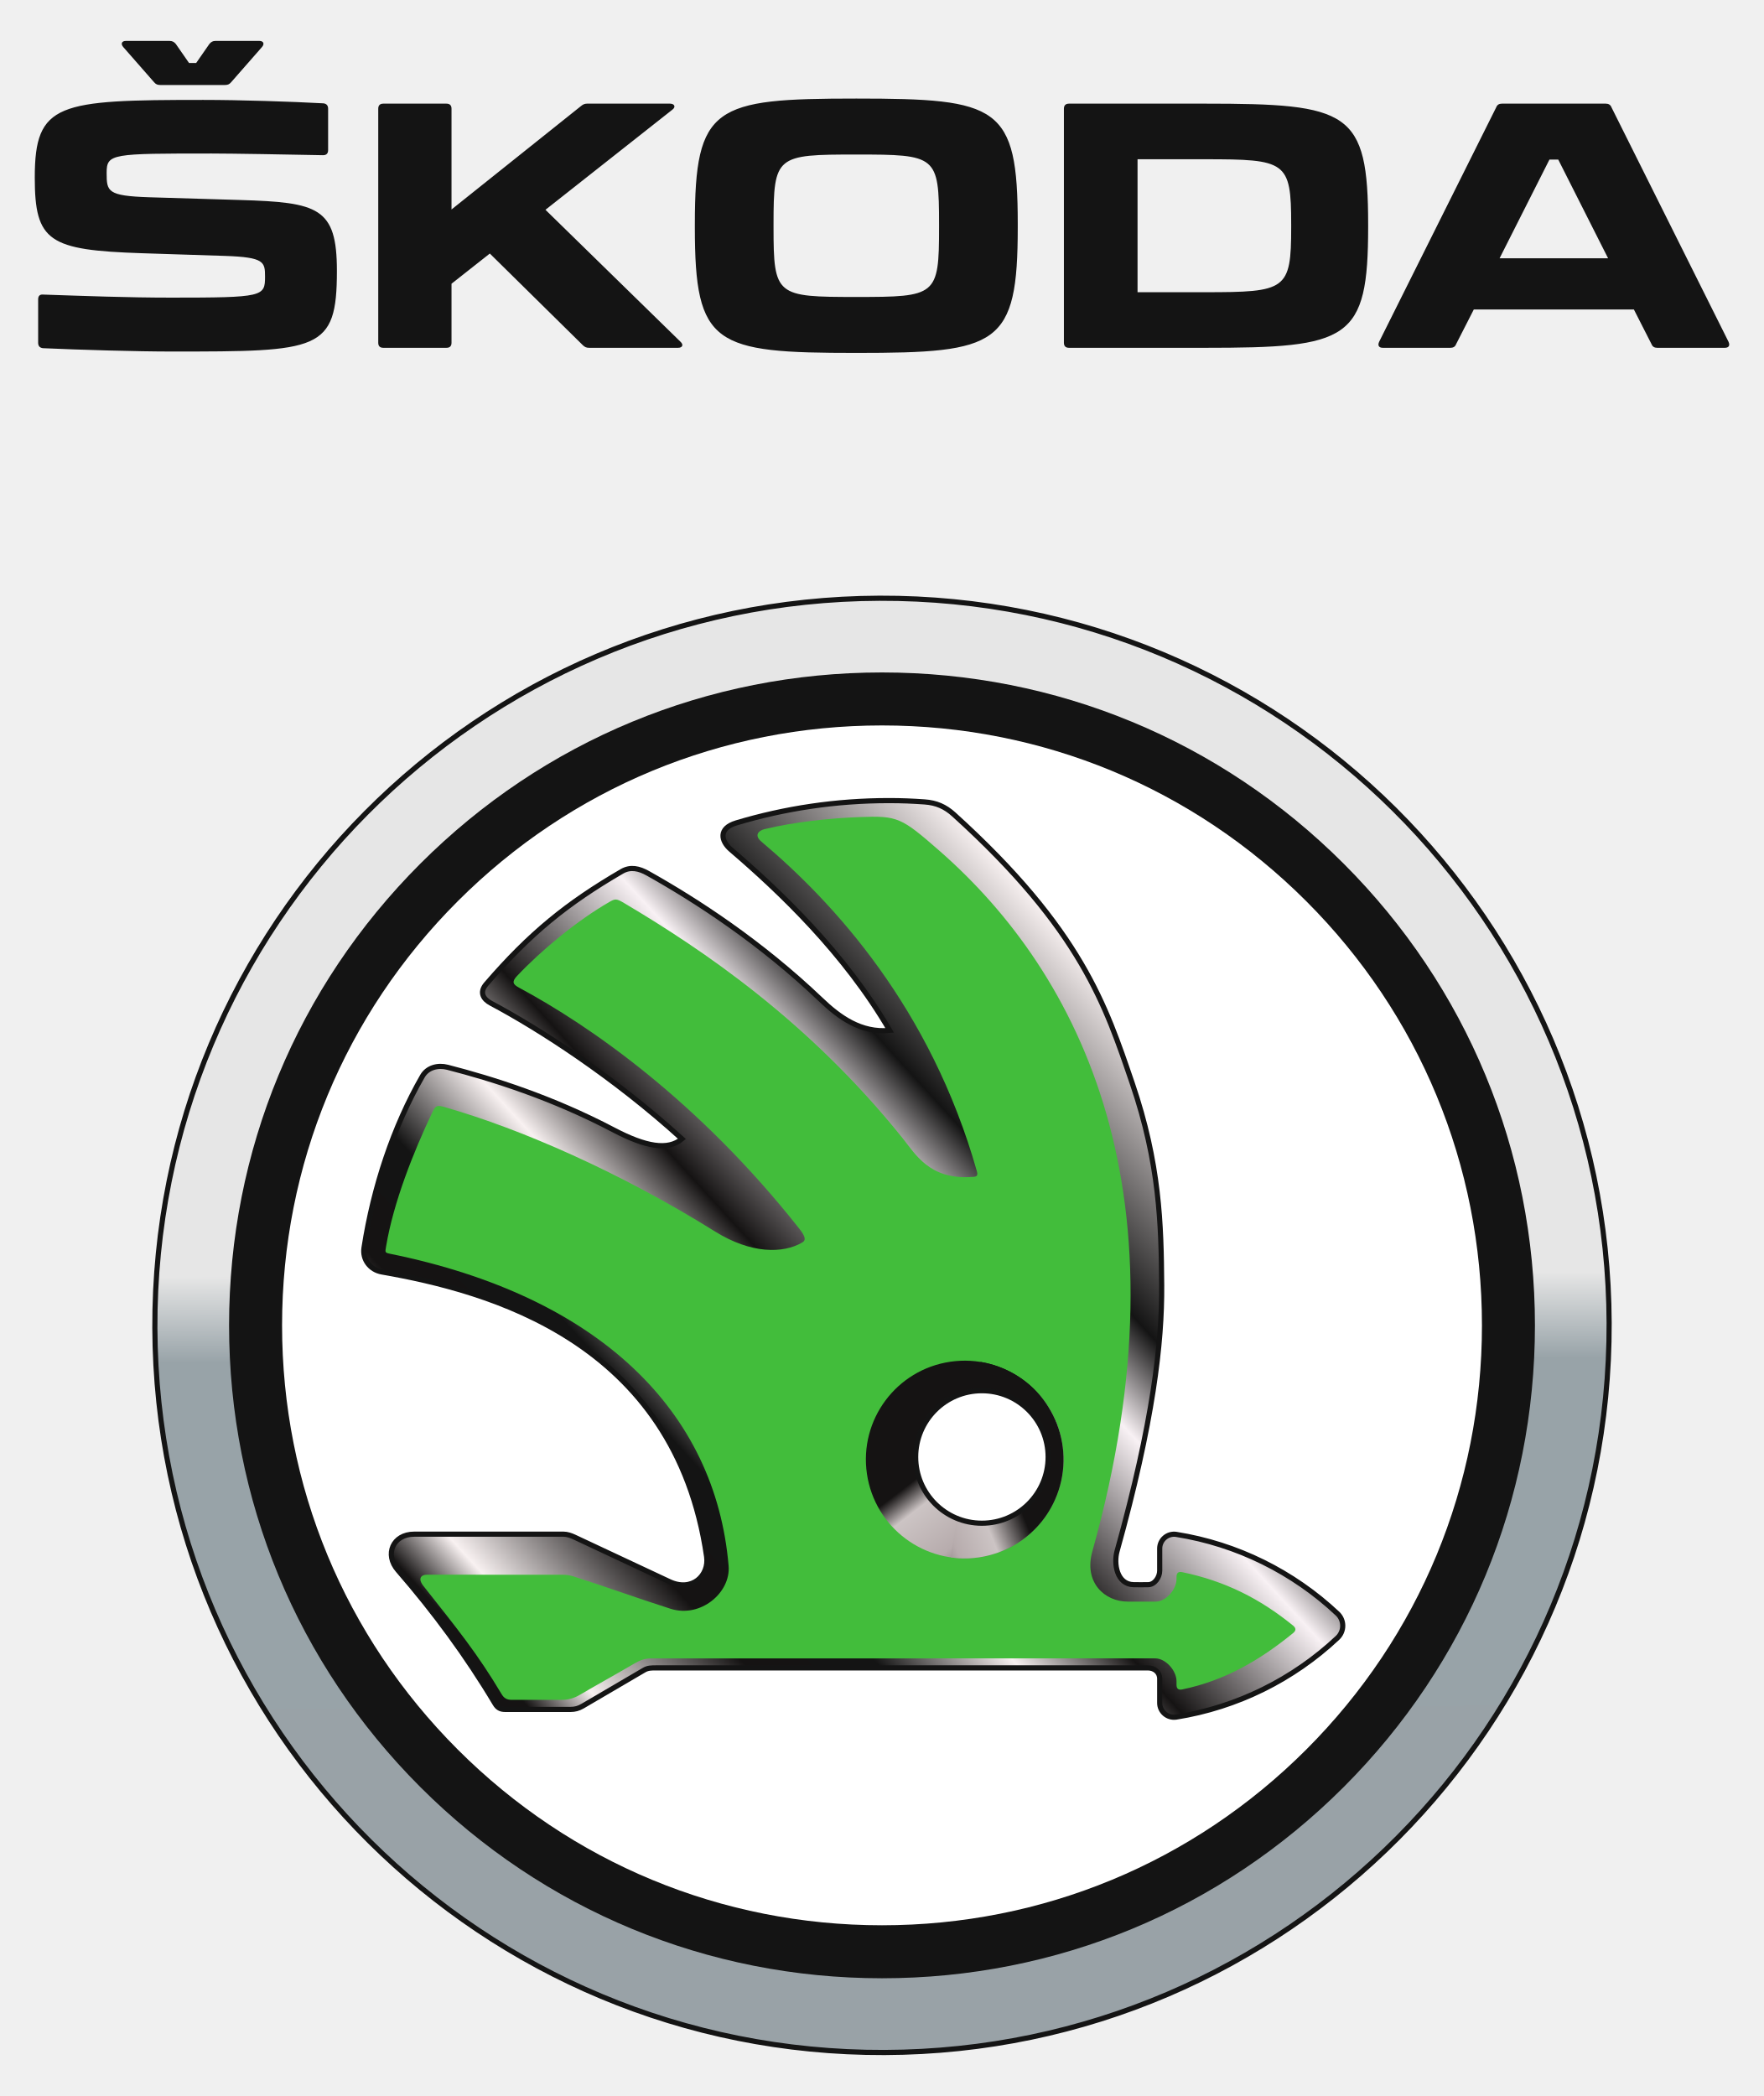
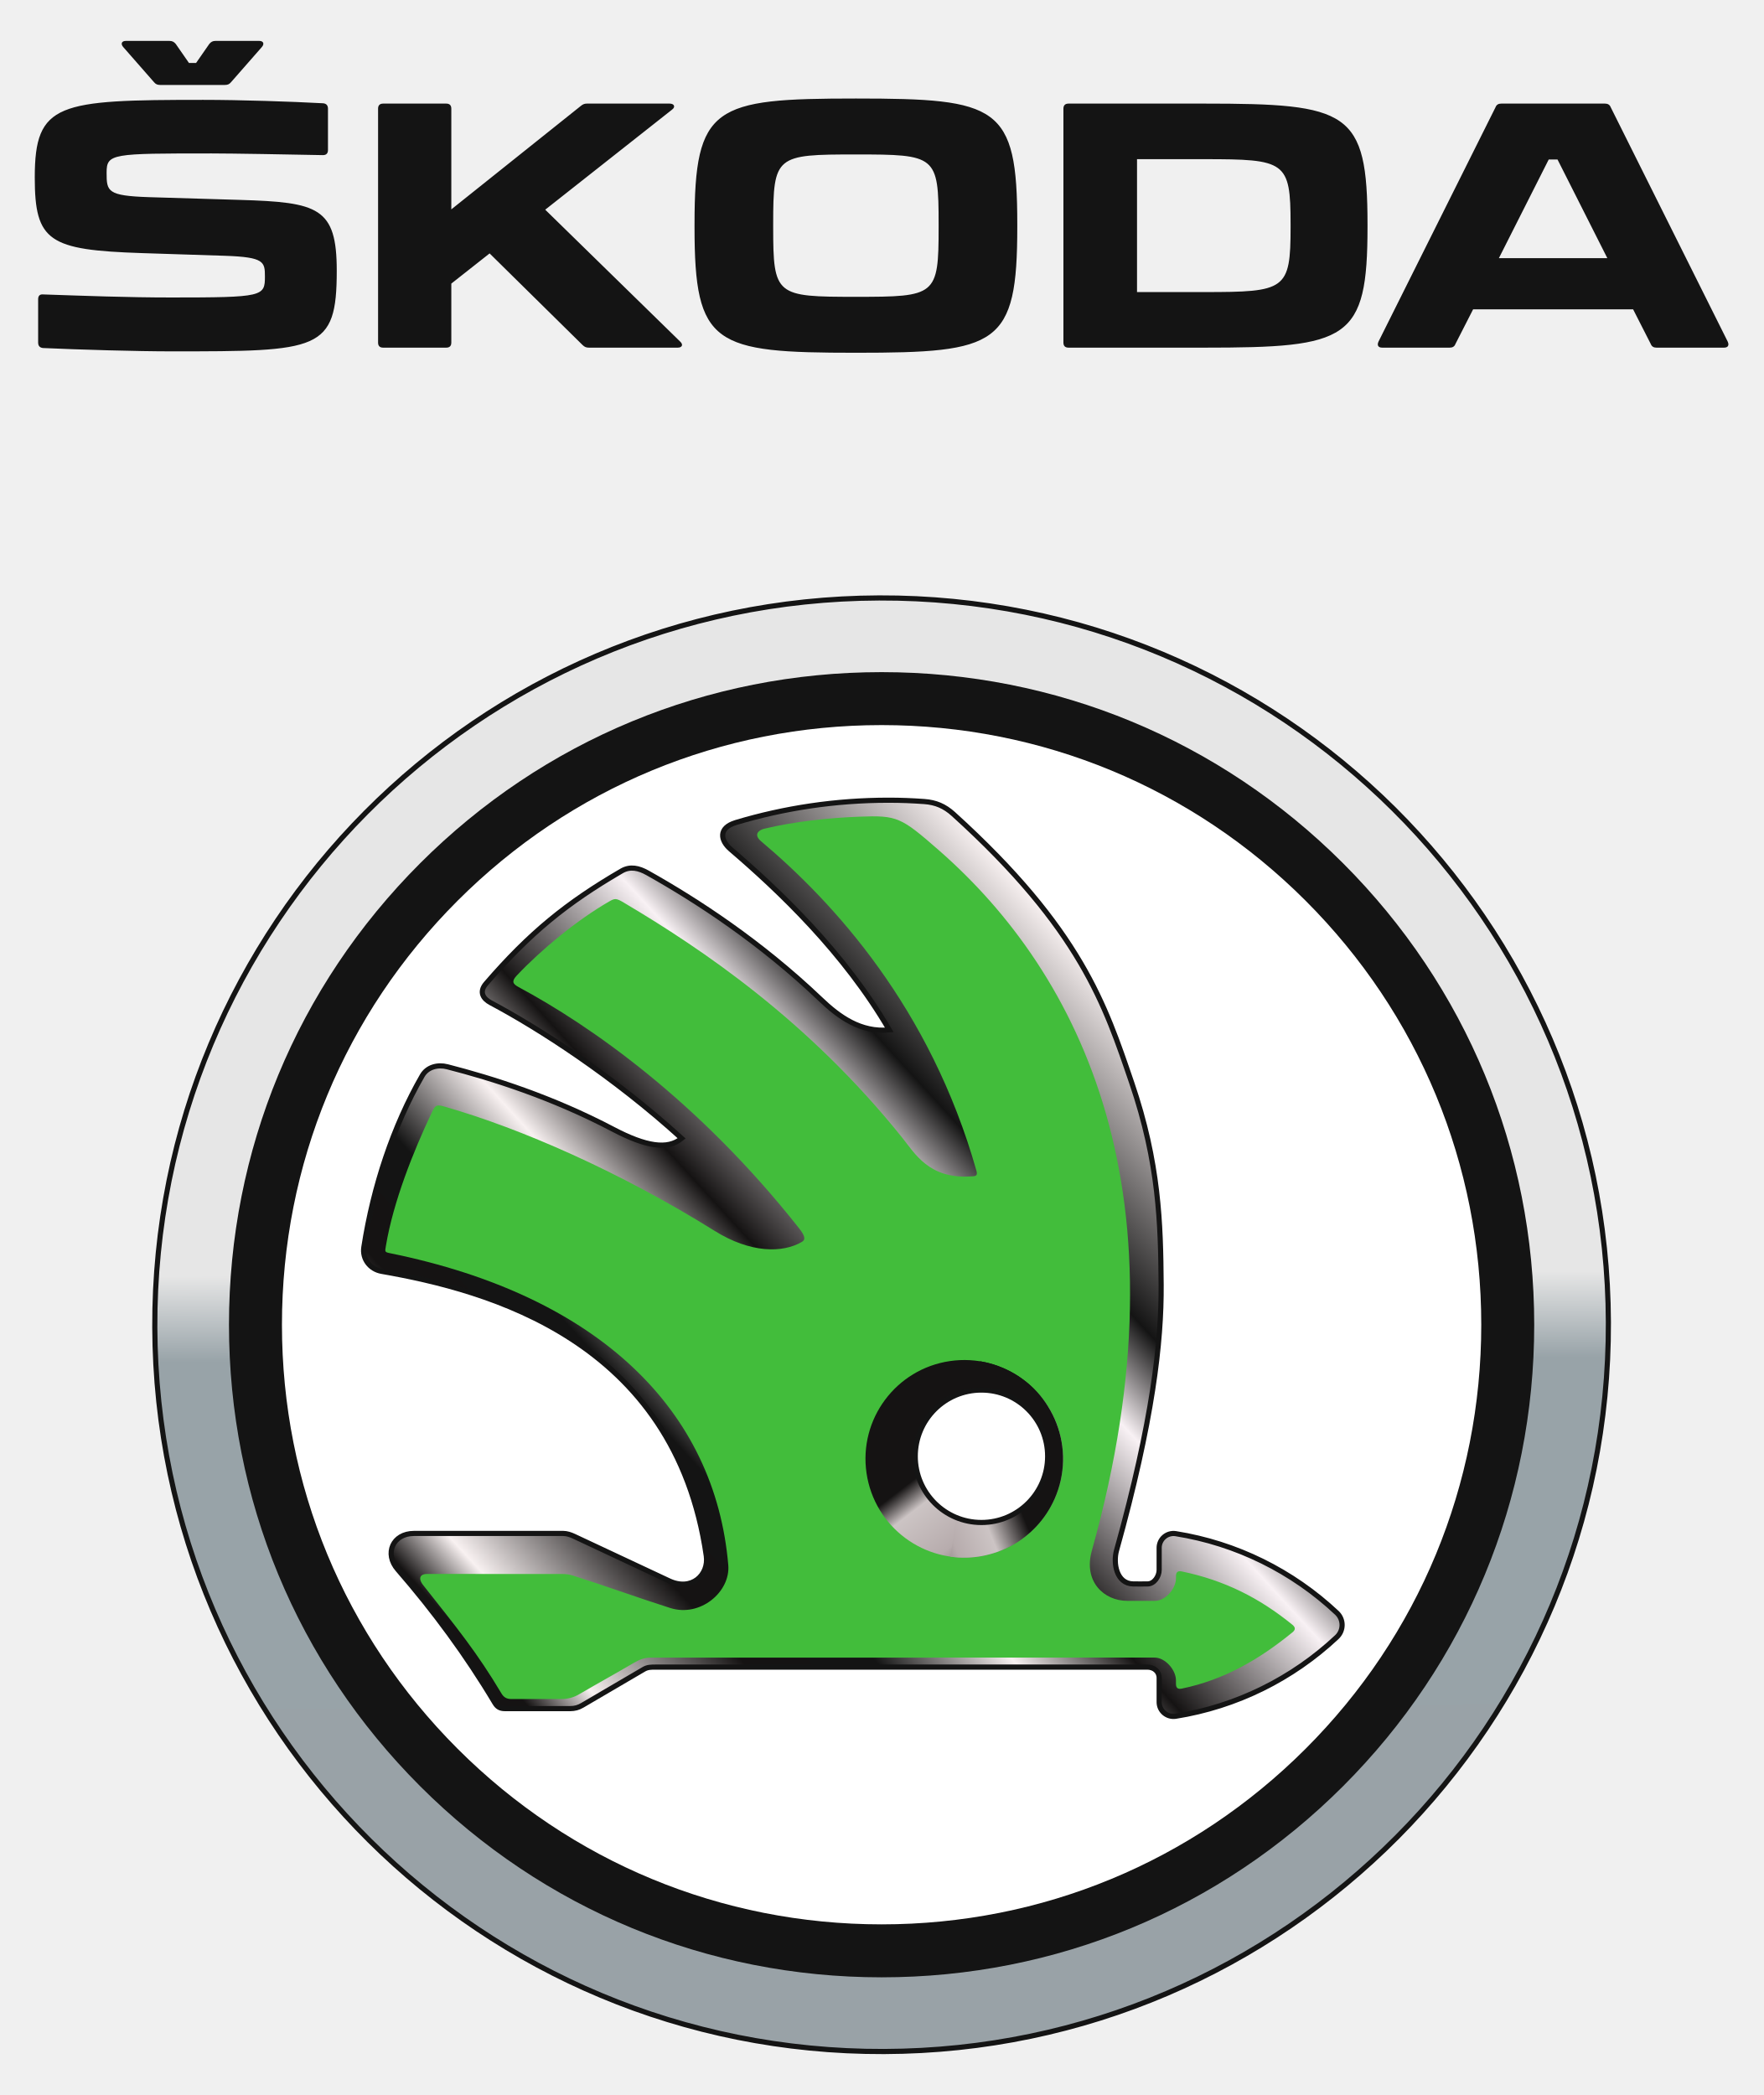
- <svg xmlns="http://www.w3.org/2000/svg" xmlns:xlink="http://www.w3.org/1999/xlink" viewBox="-5.438 -6.399 275.876 327.8">
+ <svg xmlns="http://www.w3.org/2000/svg" xmlns:xlink="http://www.w3.org/1999/xlink" width="275.88" height="327.80" viewBox="-5.438 -6.399 275.876 327.8">
  <defs>
    <linearGradient id="a">
      <stop offset="0" stop-color="#99a2a7" />
      <stop offset=".476" stop-color="#98a3a8" />
      <stop offset=".535" stop-color="#e6e6e6" />
      <stop offset="1" stop-color="#e6e6e6" />
    </linearGradient>
    <linearGradient id="b">
      <stop offset="0" stop-color="#151313" />
      <stop offset=".085" stop-color="#151313" />
      <stop offset=".128" stop-color="#f8f1f1" />
      <stop offset=".229" stop-color="#151313" />
      <stop offset=".304" stop-color="#141414" />
      <stop offset=".382" stop-color="#f8f1f1" />
      <stop offset=".45" stop-color="#151313" />
      <stop offset=".565" stop-color="#f8f1f4" />
      <stop offset=".627" stop-color="#141414" />
      <stop offset=".787" stop-color="#f8f1f1" />
      <stop offset="1" stop-color="#f8f1f2" />
    </linearGradient>
    <linearGradient id="c">
      <stop offset="0" stop-color="#151313" />
      <stop offset=".163" stop-color="#ccc4c4" />
      <stop offset=".496" stop-color="#b7acad" />
      <stop offset="1" stop-color="#151313" />
    </linearGradient>
    <linearGradient id="d">
      <stop offset="0" stop-color="#151313" />
      <stop offset=".25" stop-color="#ccc4c4" />
      <stop offset=".5" stop-color="#b7acad" />
      <stop offset="1" stop-color="#151313" />
    </linearGradient>
    <linearGradient y2="285.694" x2="85.456" y1="285.694" x1="-188.636" gradientUnits="userSpaceOnUse" id="e" xlink:href="#a" />
    <linearGradient y2="165.136" x2="165.416" y1="58.762" x1="49.157" gradientTransform="matrix(1.83997 0 0 -1.8399 -13.346 477.381)" gradientUnits="userSpaceOnUse" id="f" xlink:href="#b" />
    <linearGradient y2="252.957" x2="175.916" y1="232.187" x1="164.36" gradientTransform="rotate(-8.322 163.838 235.005)" gradientUnits="userSpaceOnUse" id="g" xlink:href="#c" />
    <linearGradient y2="245.778" x2="178.717" y1="229.012" x1="162.606" gradientTransform="scale(-1 1) rotate(-24.033 .001 1004.694)" gradientUnits="userSpaceOnUse" id="h" xlink:href="#d" />
  </defs>
  <path d="M13.837.957l4.829 5.51c.263.316.53.426.952.426h10.133c.427 0 .69-.11.953-.426l4.83-5.51c.421-.482.264-.957-.426-.957h-6.837c-.431 0-.699.158-.963.475l-2.065 2.974h-1.12L22.058.475C21.794.158 21.53 0 21.052 0h-6.789c-.695 0-.843.475-.426.957m89.394 27.681v.532c0 18.507 3.033 19.627 25.251 19.627 22.225 0 25.249-1.12 25.249-19.684v-.475c0-18.506-3.024-19.622-25.249-19.622-22.218 0-25.25 1.116-25.25 19.622m-2.251 18.406L79.869 26.41l19.834-15.646c.587-.423.369-.955-.373-.955H86.39c-.37 0-.637.106-.954.37l-20.26 16.183V10.606c0-.527-.266-.796-.796-.796h-9.865c-.531 0-.799.27-.799.796v36.596c0 .531.268.795.8.795h9.865c.53 0 .795-.264.795-.795v-9.227l5.992-4.723L85.7 47.575c.32.316.584.422 1.005.422h13.9c.69 0 .904-.475.376-.953M182.91 9.81h-21.16c-.529 0-.801.27-.801.796v36.596c0 .531.272.795.8.795h21.162c22.652 0 25.62-1.116 25.62-18.937v-.315c0-17.822-2.968-18.935-25.62-18.935m81.976 37.234l-18.298-36.65c-.16-.421-.48-.584-.902-.584H229.46c-.432 0-.748.163-.906.585l-18.3 36.649c-.269.585-.049.953.579.953h10.56c.42 0 .743-.158.898-.584l2.762-5.41h25.037l2.754 5.41c.164.426.479.584.907.584h10.552c.637 0 .85-.368.584-.953M141.424 28.638v.532c0 10.716-.424 10.874-12.942 10.874s-12.945-.158-12.945-10.874v-.532c0-10.713.427-10.87 12.945-10.87s12.942.157 12.942 10.87m55.07 0v.532c0 9.812-.801 10.131-13.525 10.131h-10.503V18.506h10.503c12.724 0 13.524.321 13.524 10.132m49.564 5.36h-16.973l7.799-15.44h1.378zM1.27 48.054c5.623.259 14.793.523 20.091.523 23.13 0 25.89-.048 25.89-12.618 0-9.918-2.913-10.713-15.167-11.081L17.87 24.45c-6.52-.215-6.63-.9-6.63-3.818 0-3.023.796-3.023 16.442-3.023 2.965 0 12.408.158 17.4.264.522 0 .795-.264.795-.796v-6.472c0-.527-.273-.796-.748-.844-4.934-.271-12.991-.535-18.774-.535C3.656 9.227 0 9.654 0 21.37c0 10.027 2.223 11.354 16.755 11.833l13.044.422c6.103.21 6.213.952 6.213 3.233 0 3.133-.267 3.29-14.698 3.29-6.735 0-13.682-.263-19.992-.478-.53-.053-.794.215-.794.743v6.788c0 .531.264.795.743.852" fill="#141414" />
  <g transform="translate(-1.767 -1.308) scale(.70667)">
    <ellipse ry="137.428" rx="136.561" cy="285.694" cx="-51.59" transform="matrix(-.00407 -1.17839 1.17095 -.00404 -144.744 226.474)" fill="url(#e)" stroke="#141414" stroke-width=".97" stroke-linecap="square" />
    <path d="M190.002 430.606c-38.598 0-74.885-15.027-102.177-42.322C60.532 360.995 45.5 324.705 45.5 286.114c0-38.6 15.032-74.886 42.325-102.175 27.292-27.294 63.579-42.323 102.177-42.323 38.599 0 74.885 15.029 102.177 42.323 27.294 27.29 42.322 63.574 42.322 102.175 0 38.591-15.028 74.876-42.322 102.17-27.292 27.295-63.578 42.322-102.177 42.322" fill="#141414" />
    <path d="M190.002 418.879c-35.466 0-68.807-13.81-93.883-38.886-25.08-25.076-38.89-58.418-38.89-93.879 0-35.465 13.81-68.806 38.89-93.883 25.076-25.075 58.417-38.889 93.883-38.889 35.466 0 68.807 13.814 93.884 38.889 25.08 25.077 38.89 58.418 38.89 93.883 0 35.461-13.81 68.803-38.89 93.88-25.077 25.075-58.418 38.885-93.884 38.885" fill="#fff" />
  </g>
  <path d="M290.794 349.896c-9.816-9.212-22.191-15.373-35.672-17.525a3.176 3.176 0 00-3.666 3.133v4.894c0 1.455-1.112 3.104-2.572 3.104-1.058 0-2.116.029-3.18 0-3.76-.059-4.444-4.677-3.69-7.396 8.015-28.738 9.974-46.17 9.88-58.861-.1-13.492-.438-26.932-6.518-44.725-5.858-17.118-11.207-33.877-39.497-59.493-1.923-1.732-3.864-2.573-6.453-2.76-2.782-.193-5.057-.292-7.887-.292-11.744 0-23.079 1.724-33.79 4.939-4.01 1.21-3.408 3.998-1.203 5.9 10.68 9.135 25.16 22.867 35.152 40.02-6.326.613-11.16-2.906-15.224-6.8-13.352-12.708-27.254-21.77-38.297-27.971-1.923-1.076-3.818-1.527-5.723-.433-12.172 7.079-20.373 13.737-30.037 24.944-1.643 1.905-.579 3.39 1.029 4.243 10.564 5.602 27.107 16.228 42.278 30.03-3.092 2.602-7.992 1.749-15.094-1.975-13.65-7.172-26.774-11.3-36.79-13.878-2.144-.55-4.443.052-5.547 1.97-6.413 11.142-10.839 24.47-12.932 37.985-.397 2.597 1.369 4.894 3.958 5.344 23.344 4.086 64.955 15.058 71.866 62.994.596 4.197-3.222 7.886-8.249 5.525-7.016-3.287-14.025-6.566-21.035-9.856-.736-.34-1.572-.632-2.38-.632H86.459c-4.7 0-6.636 4.496-3.578 7.997 7.95 9.155 15.24 19.033 21.477 29.504.55.93 1.182 1.286 2.263 1.286h14.434c.982 0 1.823-.228 2.672-.73 4.536-2.661 9.072-5.315 13.62-7.974.843-.503 1.684-.492 2.667-.492h108.8c1.461 0 2.643.941 2.643 2.403v5.355c0 1.947 1.742 3.425 3.666 3.128 13.48-2.152 25.856-8.314 35.672-17.52a3.681 3.681 0 000-5.385" fill="url(#f)" stroke="#141414" stroke-width="1.139" transform="translate(-1.767 -1.308) scale(.70667)" />
  <path d="M146.449 234.88c-7.573 0-13.703-6.133-13.703-13.693 0-7.568 6.13-13.699 13.703-13.699 7.555 0 13.695 6.131 13.695 13.699 0 7.56-6.14 13.694-13.695 13.694zm50.35 12.964c-5.2-4.242-10.683-6.985-17.343-8.365-.603-.124-.896.108-.896.728v.334c0 1.636-1.636 3.54-3.28 3.54h-4.326c-3.652 0-6.911-3.007-5.56-7.837 15.629-55.773-1.834-90.258-23.886-109.563-5.99-5.233-6.528-5.523-12.498-5.296-4.705.178-10.22.756-14.884 1.888-.917.223-1.682.95-.47 1.967 11.319 9.538 26.45 25.98 33.689 51.571.248.888-.277.827-.954.864-6.482.392-8.667-3.578-10.692-6.102-14.695-18.288-31.17-29.412-43.501-36.721-1.227-.735-1.426-.722-2.36-.177-4.956 2.863-10.522 7.432-14.442 11.588-.818.88-.611 1.292.293 1.776 11.154 5.978 28.117 17.755 43.881 37.724.98 1.235 1.046 1.805.492 2.132-3.032 1.805-8.093 1.78-13.636-1.673-15.03-9.374-30.295-16.012-42.238-19.453-1.273-.372-1.496-.297-2.016.793-2.913 6.122-6.085 14.079-7.23 20.977-.145.901-.223.971.612 1.14 32.867 6.677 50.9 24.705 52.957 48.805.36 4.18-4.37 8.208-9.076 6.72-5.11-1.623-10.071-3.445-15.186-5.064a5.28 5.28 0 00-1.686-.26c-7.063-.004-14.136-.008-21.209-.008-.942 0-1.495.591-.558 1.777 5.338 6.75 8.44 10.575 12.204 16.887.384.657.83.909 1.603.909 2.594 0 5.197-.004 7.804-.004a5.296 5.296 0 002.813-.768c2.83-1.657 5.643-3.202 8.473-4.863.9-.529 1.67-.847 2.71-.847 25.663-.008 53.169 0 78.827-.004 1.636 0 3.33 1.913 3.33 3.56v.568c0 .618.293.85.896.73 6.66-1.38 12.142-4.577 17.344-8.82.47-.388.47-.76 0-1.152" fill="#42bd3b" />
  <path d="M179.035 232.781c1.228 8.398-4.583 16.19-12.98 17.418-8.391 1.227-16.19-4.574-17.419-12.972-1.228-8.397 4.582-16.198 12.972-17.425 8.398-1.228 16.198 4.581 17.427 12.979" fill="url(#g)" transform="matrix(1.00613 0 0 1.00609 -19.404 -14.575)" />
  <path d="M166.298 219.828l-4.618 30.395c6.616.942 13.325-2.557 16.185-8.969 3.456-7.75-.022-16.823-7.767-20.277a15.372 15.372 0 00-3.8-1.15z" fill="url(#h)" transform="matrix(1.00613 0 0 1.00609 -19.404 -14.575)" />
  <path d="M158.482 221.465c0 5.712-4.638 10.356-10.364 10.356-5.721 0-10.352-4.643-10.352-10.356 0-5.726 4.63-10.366 10.352-10.366 5.726 0 10.364 4.64 10.364 10.366" fill="#fff" stroke="#141414" stroke-width=".805" />
</svg>
